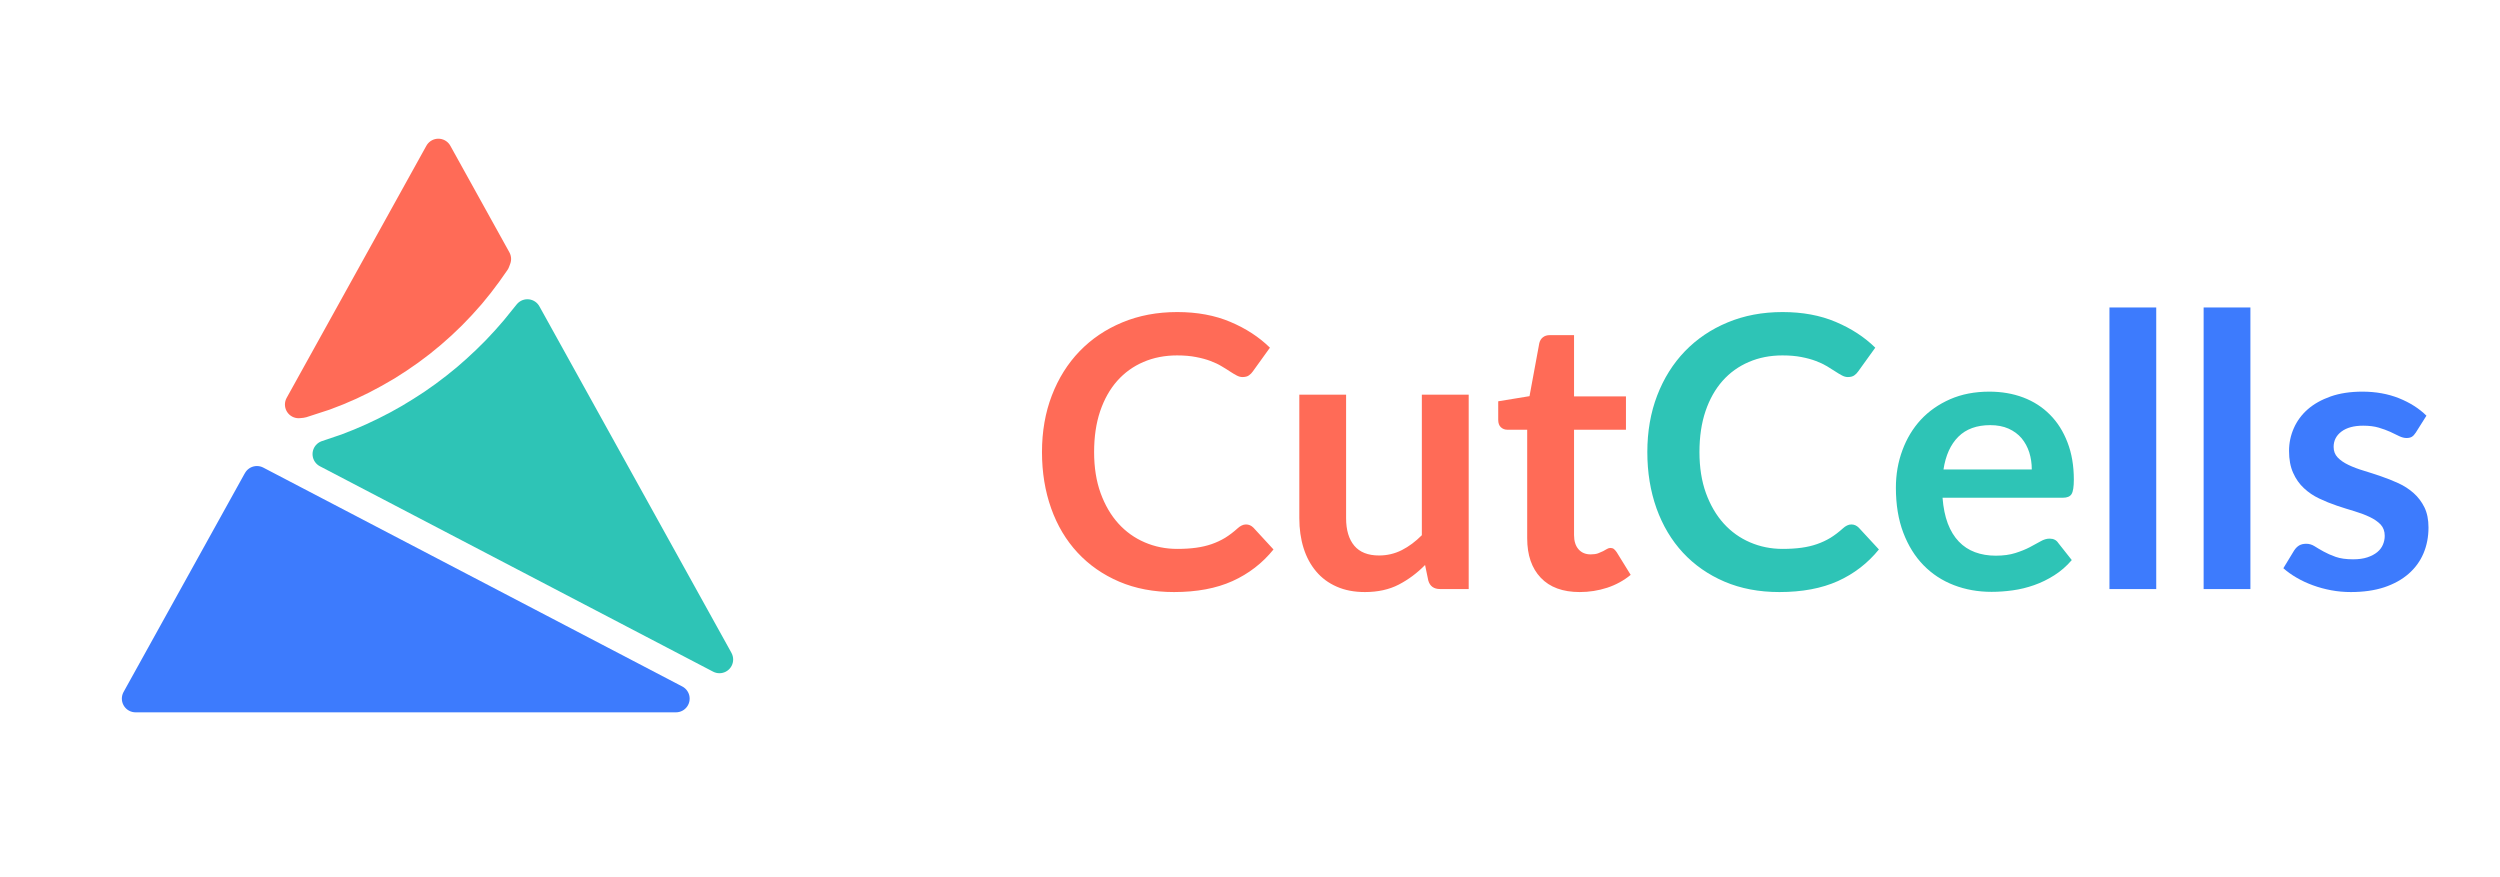
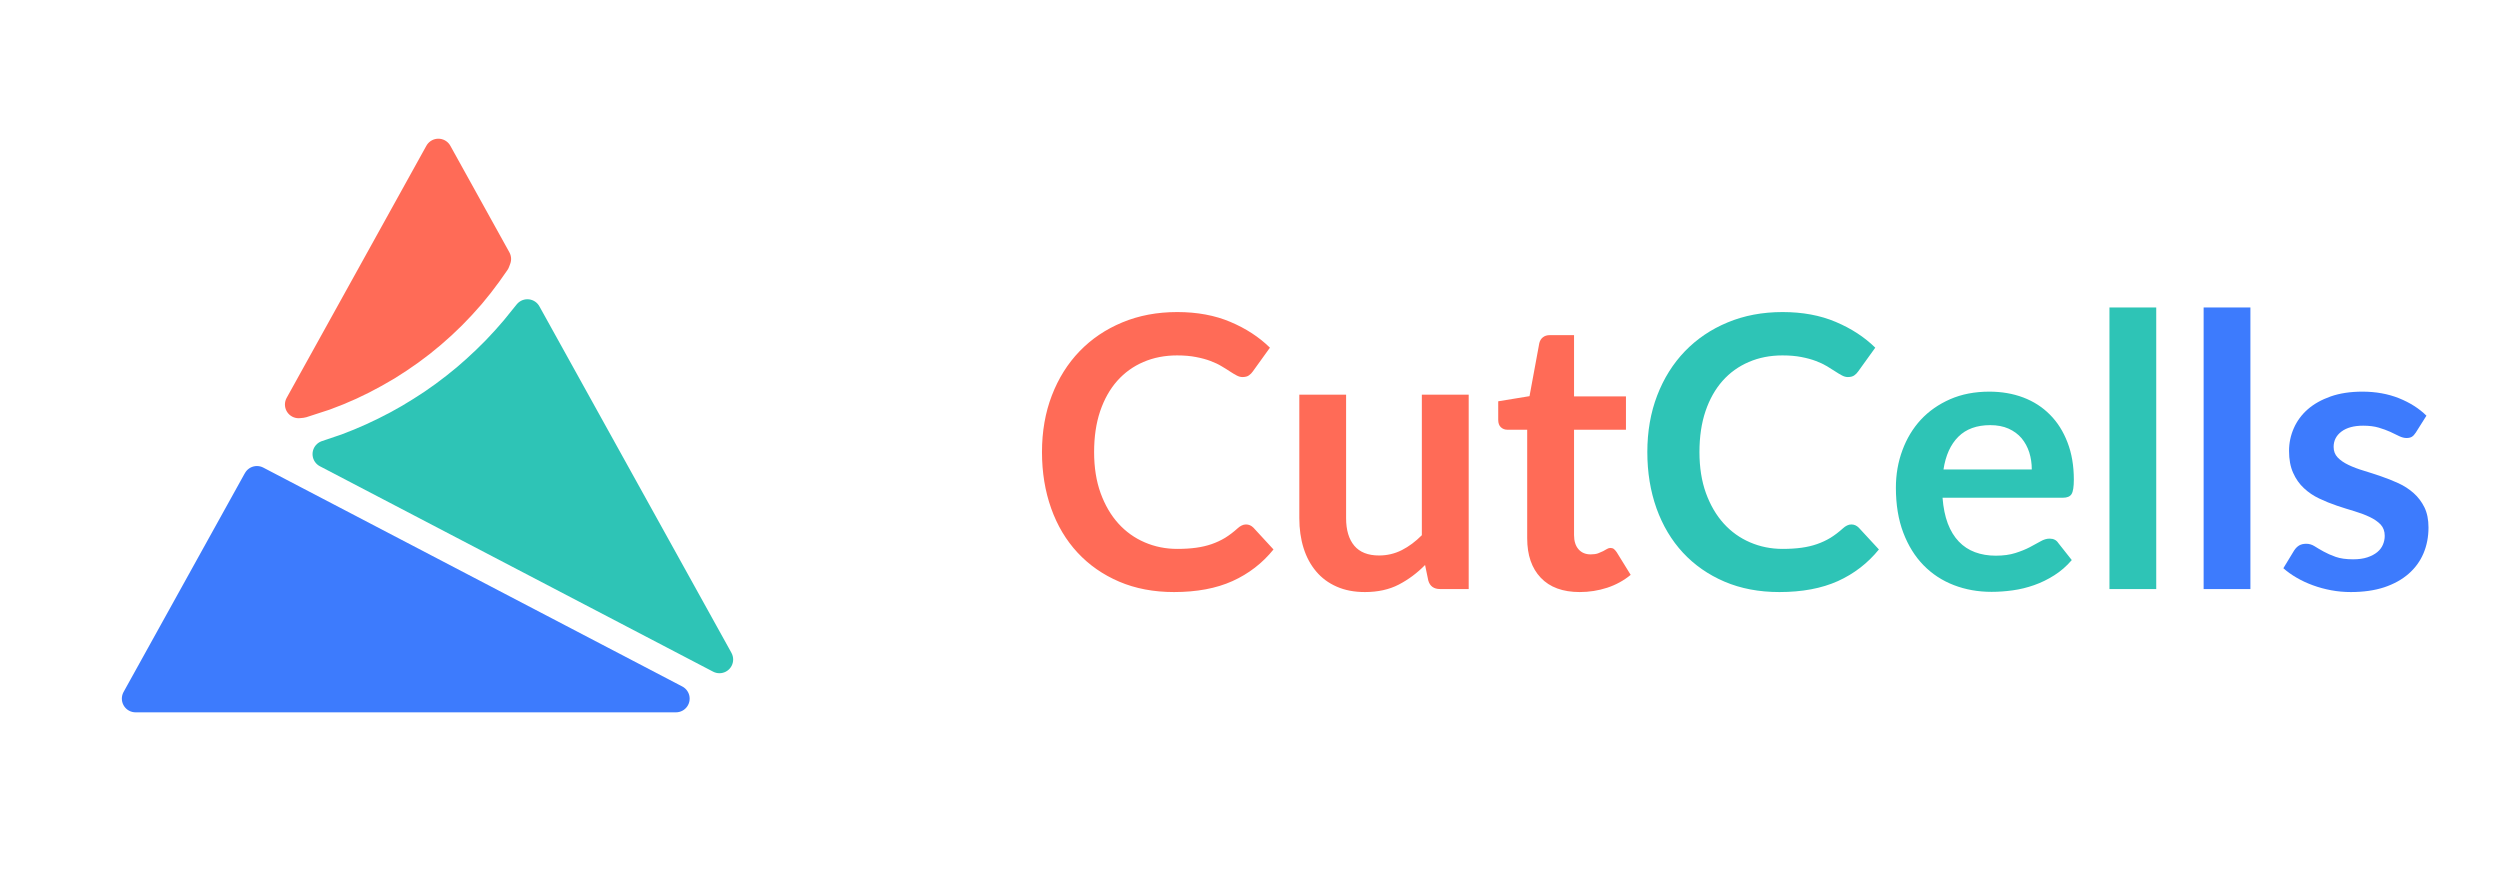
<svg xmlns="http://www.w3.org/2000/svg" viewBox="0 0 365 128" width="365" height="128" role="img" aria-label="CutCells">
  <g>
    <path d="M37.51,70.04 L37.4,70.23 L19.79,102 L56.11,102 L98.69,102Z" fill="#3D7BFD" stroke="#3D7BFD" stroke-width="4" stroke-linejoin="round" />
    <path d="M105.04,96.29 L104.93,96.08 L77,45.69 L75.09,48.05 L73.76,49.57 L72.38,51.05 L70.95,52.47 L69.47,53.85 L67.95,55.18 L66.38,56.45 L64.77,57.67 L63.12,58.83 L61.42,59.93 L59.7,60.98 L57.93,61.97 L56.14,62.89 L54.31,63.76 L52.46,64.56 L50.58,65.3 L47.63,66.3Z" fill="#2EC4B6" stroke="#2EC4B6" stroke-width="4" stroke-linejoin="round" />
    <path d="M72.62,37.81 L72.5,37.59 L64,22.25 L55.5,37.59 L43.6,59.06 L44.11,59.01 L47.46,57.92 L49.35,57.19 L51.2,56.39 L53.02,55.51 L54.8,54.56 L56.55,53.55 L58.25,52.46 L59.91,51.31 L61.52,50.1 L63.08,48.82 L64.59,47.48 L66.05,46.08 L67.45,44.62 L68.79,43.12 L70.07,41.55 L71.28,39.94 L72.44,38.29Z" fill="#FF6B57" stroke="#FF6B57" stroke-width="4" stroke-linejoin="round" />
  </g>
  <path d="M181.92 76.57Q182.53 76.57 183 77.04L185.93 80.22Q183.5 83.23 179.94 84.84Q176.39 86.44 171.41 86.44Q166.96 86.44 163.4 84.92Q159.85 83.4 157.33 80.69Q154.81 77.98 153.47 74.22Q152.13 70.45 152.13 66Q152.13 61.49 153.57 57.74Q155.01 53.99 157.62 51.28Q160.24 48.57 163.86 47.07Q167.48 45.56 171.88 45.56Q176.25 45.56 179.64 47Q183.03 48.43 185.41 50.76L182.92 54.22Q182.7 54.55 182.35 54.8Q182.01 55.05 181.4 55.05Q180.98 55.05 180.54 54.81Q180.1 54.58 179.57 54.23Q179.05 53.88 178.35 53.47Q177.66 53.05 176.75 52.71Q175.84 52.36 174.63 52.13Q173.43 51.89 171.85 51.89Q169.17 51.89 166.94 52.85Q164.72 53.8 163.11 55.61Q161.51 57.42 160.62 60.04Q159.74 62.65 159.74 66Q159.74 69.37 160.69 72Q161.65 74.63 163.28 76.43Q164.91 78.23 167.12 79.18Q169.34 80.14 171.88 80.14Q173.4 80.14 174.63 79.97Q175.86 79.8 176.9 79.44Q177.94 79.08 178.87 78.52Q179.79 77.95 180.71 77.12Q180.98 76.87 181.29 76.72Q181.59 76.57 181.92 76.57ZM214.43 57.62V86H210.25Q208.89 86 208.53 84.76L208.06 82.49Q206.32 84.26 204.22 85.35Q202.12 86.44 199.27 86.44Q196.94 86.44 195.16 85.65Q193.37 84.87 192.16 83.43Q190.94 81.99 190.32 80.01Q189.7 78.03 189.7 75.65V57.62H196.53V75.65Q196.53 78.25 197.73 79.68Q198.93 81.1 201.34 81.1Q203.11 81.1 204.66 80.32Q206.21 79.53 207.59 78.14V57.62ZM230.64 86.44Q226.93 86.44 224.95 84.35Q222.97 82.27 222.97 78.59V62.74H220.07Q219.52 62.74 219.13 62.38Q218.74 62.02 218.74 61.3V58.59L223.31 57.84L224.74 50.09Q224.88 49.54 225.27 49.24Q225.66 48.93 226.27 48.93H229.81V57.87H237.39V62.74H229.81V78.12Q229.81 79.44 230.46 80.19Q231.11 80.94 232.24 80.94Q232.88 80.94 233.31 80.79Q233.73 80.63 234.05 80.47Q234.37 80.3 234.62 80.15Q234.87 80 235.12 80Q235.42 80 235.62 80.15Q235.81 80.3 236.03 80.61L238.08 83.93Q236.58 85.17 234.65 85.81Q232.71 86.44 230.64 86.44Z" fill="#FF6B57" />
-   <path d="M270.3 76.57Q270.91 76.57 271.38 77.04L274.32 80.22Q271.88 83.23 268.33 84.84Q264.77 86.44 259.79 86.44Q255.34 86.44 251.78 84.92Q248.23 83.4 245.71 80.69Q243.2 77.98 241.85 74.22Q240.51 70.45 240.51 66Q240.51 61.49 241.95 57.74Q243.39 53.99 246 51.28Q248.62 48.57 252.24 47.07Q255.86 45.56 260.26 45.56Q264.63 45.56 268.02 47Q271.41 48.43 273.79 50.76L271.3 54.22Q271.08 54.55 270.73 54.8Q270.39 55.05 269.78 55.05Q269.36 55.05 268.92 54.81Q268.48 54.58 267.95 54.23Q267.43 53.88 266.74 53.47Q266.04 53.05 265.13 52.71Q264.22 52.36 263.02 52.13Q261.81 51.89 260.24 51.89Q257.55 51.89 255.33 52.85Q253.1 53.8 251.49 55.61Q249.89 57.42 249 60.04Q248.12 62.65 248.12 66Q248.12 69.37 249.07 72Q250.03 74.63 251.66 76.43Q253.29 78.23 255.5 79.18Q257.72 80.14 260.26 80.14Q261.78 80.14 263.02 79.97Q264.25 79.8 265.28 79.44Q266.32 79.08 267.25 78.52Q268.17 77.95 269.09 77.12Q269.36 76.87 269.67 76.72Q269.97 76.57 270.3 76.57ZM296.64 68.54Q296.64 67.22 296.27 66.04Q295.89 64.87 295.15 63.98Q294.4 63.1 293.25 62.58Q292.1 62.07 290.58 62.07Q287.62 62.07 285.92 63.76Q284.22 65.45 283.75 68.54ZM283.61 72.67Q283.78 74.85 284.38 76.44Q284.99 78.03 285.99 79.07Q286.98 80.11 288.35 80.62Q289.72 81.13 291.38 81.13Q293.04 81.13 294.25 80.74Q295.45 80.36 296.35 79.89Q297.25 79.42 297.93 79.03Q298.6 78.64 299.24 78.64Q300.1 78.64 300.51 79.28L302.48 81.77Q301.34 83.1 299.93 83.99Q298.52 84.89 296.98 85.43Q295.45 85.97 293.86 86.19Q292.27 86.41 290.77 86.41Q287.81 86.41 285.27 85.43Q282.72 84.45 280.84 82.53Q278.96 80.61 277.88 77.77Q276.8 74.93 276.8 71.2Q276.8 68.3 277.75 65.74Q278.69 63.18 280.44 61.28Q282.2 59.39 284.73 58.28Q287.26 57.18 290.44 57.18Q293.13 57.18 295.39 58.03Q297.66 58.89 299.29 60.54Q300.93 62.18 301.85 64.58Q302.78 66.97 302.78 70.04Q302.78 71.59 302.45 72.13Q302.12 72.67 301.18 72.67Z" fill="#2EC4B6" />
-   <path d="M314.81 44.89V86H307.98V44.89ZM328.56 44.89V86H321.73V44.89ZM352.71 63.15Q352.43 63.59 352.13 63.77Q351.83 63.95 351.36 63.95Q350.86 63.95 350.29 63.68Q349.72 63.4 348.98 63.05Q348.23 62.71 347.28 62.43Q346.32 62.15 345.02 62.15Q343 62.15 341.85 63.01Q340.71 63.87 340.71 65.25Q340.71 66.17 341.3 66.79Q341.89 67.41 342.88 67.88Q343.86 68.35 345.1 68.72Q346.35 69.1 347.63 69.54Q348.92 69.98 350.17 70.55Q351.41 71.12 352.39 71.99Q353.37 72.86 353.97 74.08Q354.56 75.29 354.56 77.01Q354.56 79.06 353.83 80.79Q353.1 82.51 351.66 83.77Q350.22 85.03 348.11 85.74Q345.99 86.44 343.22 86.44Q341.76 86.44 340.36 86.18Q338.96 85.92 337.68 85.45Q336.39 84.98 335.3 84.34Q334.2 83.7 333.37 82.96L334.95 80.36Q335.26 79.89 335.67 79.64Q336.09 79.39 336.72 79.39Q337.36 79.39 337.93 79.75Q338.49 80.11 339.24 80.52Q339.99 80.94 341 81.3Q342.01 81.66 343.55 81.66Q344.77 81.66 345.64 81.37Q346.51 81.08 347.08 80.61Q347.65 80.14 347.91 79.51Q348.17 78.89 348.17 78.23Q348.17 77.23 347.58 76.59Q346.98 75.96 346 75.49Q345.02 75.02 343.76 74.64Q342.5 74.27 341.19 73.83Q339.88 73.39 338.62 72.79Q337.36 72.2 336.38 71.28Q335.39 70.37 334.8 69.04Q334.2 67.72 334.2 65.83Q334.2 64.09 334.9 62.51Q335.59 60.94 336.93 59.76Q338.27 58.59 340.28 57.88Q342.28 57.18 344.91 57.18Q347.84 57.18 350.25 58.14Q352.66 59.11 354.26 60.69Z" fill="#3D7BFD" />
+   <path d="M270.3 76.57Q270.91 76.57 271.38 77.04L274.32 80.22Q271.88 83.23 268.33 84.84Q264.77 86.44 259.79 86.44Q255.34 86.44 251.78 84.92Q248.23 83.4 245.71 80.69Q243.2 77.98 241.85 74.22Q240.51 70.45 240.51 66Q240.51 61.49 241.95 57.74Q243.39 53.99 246 51.28Q248.62 48.57 252.24 47.07Q255.86 45.56 260.26 45.56Q264.63 45.56 268.02 47Q271.41 48.43 273.79 50.76L271.3 54.22Q271.08 54.55 270.73 54.8Q270.39 55.05 269.78 55.05Q269.36 55.05 268.92 54.81Q268.48 54.58 267.95 54.23Q267.43 53.88 266.74 53.47Q266.04 53.05 265.13 52.71Q264.22 52.36 263.02 52.13Q261.81 51.89 260.24 51.89Q257.55 51.89 255.33 52.85Q253.1 53.8 251.49 55.61Q249.89 57.42 249 60.04Q248.12 62.65 248.12 66Q248.12 69.37 249.07 72Q250.03 74.63 251.66 76.43Q253.29 78.23 255.5 79.18Q257.72 80.14 260.26 80.14Q261.78 80.14 263.02 79.97Q264.25 79.8 265.28 79.44Q266.32 79.08 267.25 78.52Q268.17 77.95 269.09 77.12Q269.36 76.87 269.67 76.72Q269.97 76.57 270.3 76.57ZM296.64 68.54Q296.64 67.22 296.27 66.04Q295.89 64.87 295.15 63.98Q294.4 63.1 293.25 62.58Q292.1 62.07 290.58 62.07Q287.62 62.07 285.92 63.76Q284.22 65.45 283.75 68.54ZM283.61 72.67Q283.78 74.85 284.38 76.44Q284.99 78.03 285.99 79.07Q286.98 80.11 288.35 80.62Q289.72 81.13 291.38 81.13Q293.04 81.13 294.25 80.74Q295.45 80.36 296.35 79.89Q297.25 79.42 297.93 79.03Q298.6 78.64 299.24 78.64Q300.1 78.64 300.51 79.28L302.48 81.77Q301.34 83.1 299.93 83.99Q298.52 84.89 296.98 85.43Q295.45 85.97 293.86 86.19Q292.27 86.41 290.77 86.41Q287.81 86.41 285.27 85.43Q282.72 84.45 280.84 82.53Q278.96 80.61 277.88 77.77Q276.8 74.93 276.8 71.2Q276.8 68.3 277.75 65.74Q278.69 63.18 280.44 61.28Q282.2 59.39 284.73 58.28Q287.26 57.18 290.44 57.18Q293.13 57.18 295.39 58.03Q297.66 58.89 299.29 60.54Q300.93 62.18 301.85 64.58Q302.78 66.97 302.78 70.04Q302.78 71.59 302.45 72.13Q302.12 72.67 301.18 72.67ZM314.81 44.89V86H307.98V44.89Z" fill="#2EC4B6" />
+   <path d="M328.56 44.89V86H321.73V44.89ZM352.71 63.15Q352.43 63.59 352.13 63.77Q351.83 63.95 351.36 63.95Q350.86 63.95 350.29 63.68Q349.72 63.4 348.98 63.05Q348.23 62.71 347.28 62.43Q346.32 62.15 345.02 62.15Q343 62.15 341.85 63.01Q340.71 63.87 340.71 65.25Q340.71 66.17 341.3 66.79Q341.89 67.41 342.88 67.88Q343.86 68.35 345.1 68.72Q346.35 69.1 347.63 69.54Q348.92 69.98 350.17 70.55Q351.41 71.12 352.39 71.99Q353.37 72.86 353.97 74.08Q354.56 75.29 354.56 77.01Q354.56 79.06 353.83 80.79Q353.1 82.51 351.66 83.77Q350.22 85.03 348.11 85.74Q345.99 86.44 343.22 86.44Q341.76 86.44 340.36 86.18Q338.96 85.92 337.68 85.45Q336.39 84.98 335.3 84.34Q334.2 83.7 333.37 82.96L334.95 80.36Q335.26 79.89 335.67 79.64Q336.09 79.39 336.72 79.39Q337.36 79.39 337.93 79.75Q338.49 80.11 339.24 80.52Q339.99 80.94 341 81.3Q342.01 81.66 343.55 81.66Q344.77 81.66 345.64 81.37Q346.51 81.08 347.08 80.61Q347.65 80.14 347.91 79.51Q348.17 78.89 348.17 78.23Q348.17 77.23 347.58 76.59Q346.98 75.96 346 75.49Q345.02 75.02 343.76 74.64Q342.5 74.27 341.19 73.83Q339.88 73.39 338.62 72.79Q337.36 72.2 336.38 71.28Q335.39 70.37 334.8 69.04Q334.2 67.72 334.2 65.83Q334.2 64.09 334.9 62.51Q335.59 60.94 336.93 59.76Q338.27 58.59 340.28 57.88Q342.28 57.18 344.91 57.18Q347.84 57.18 350.25 58.14Q352.66 59.11 354.26 60.69Z" fill="#3D7BFD" />
</svg>
